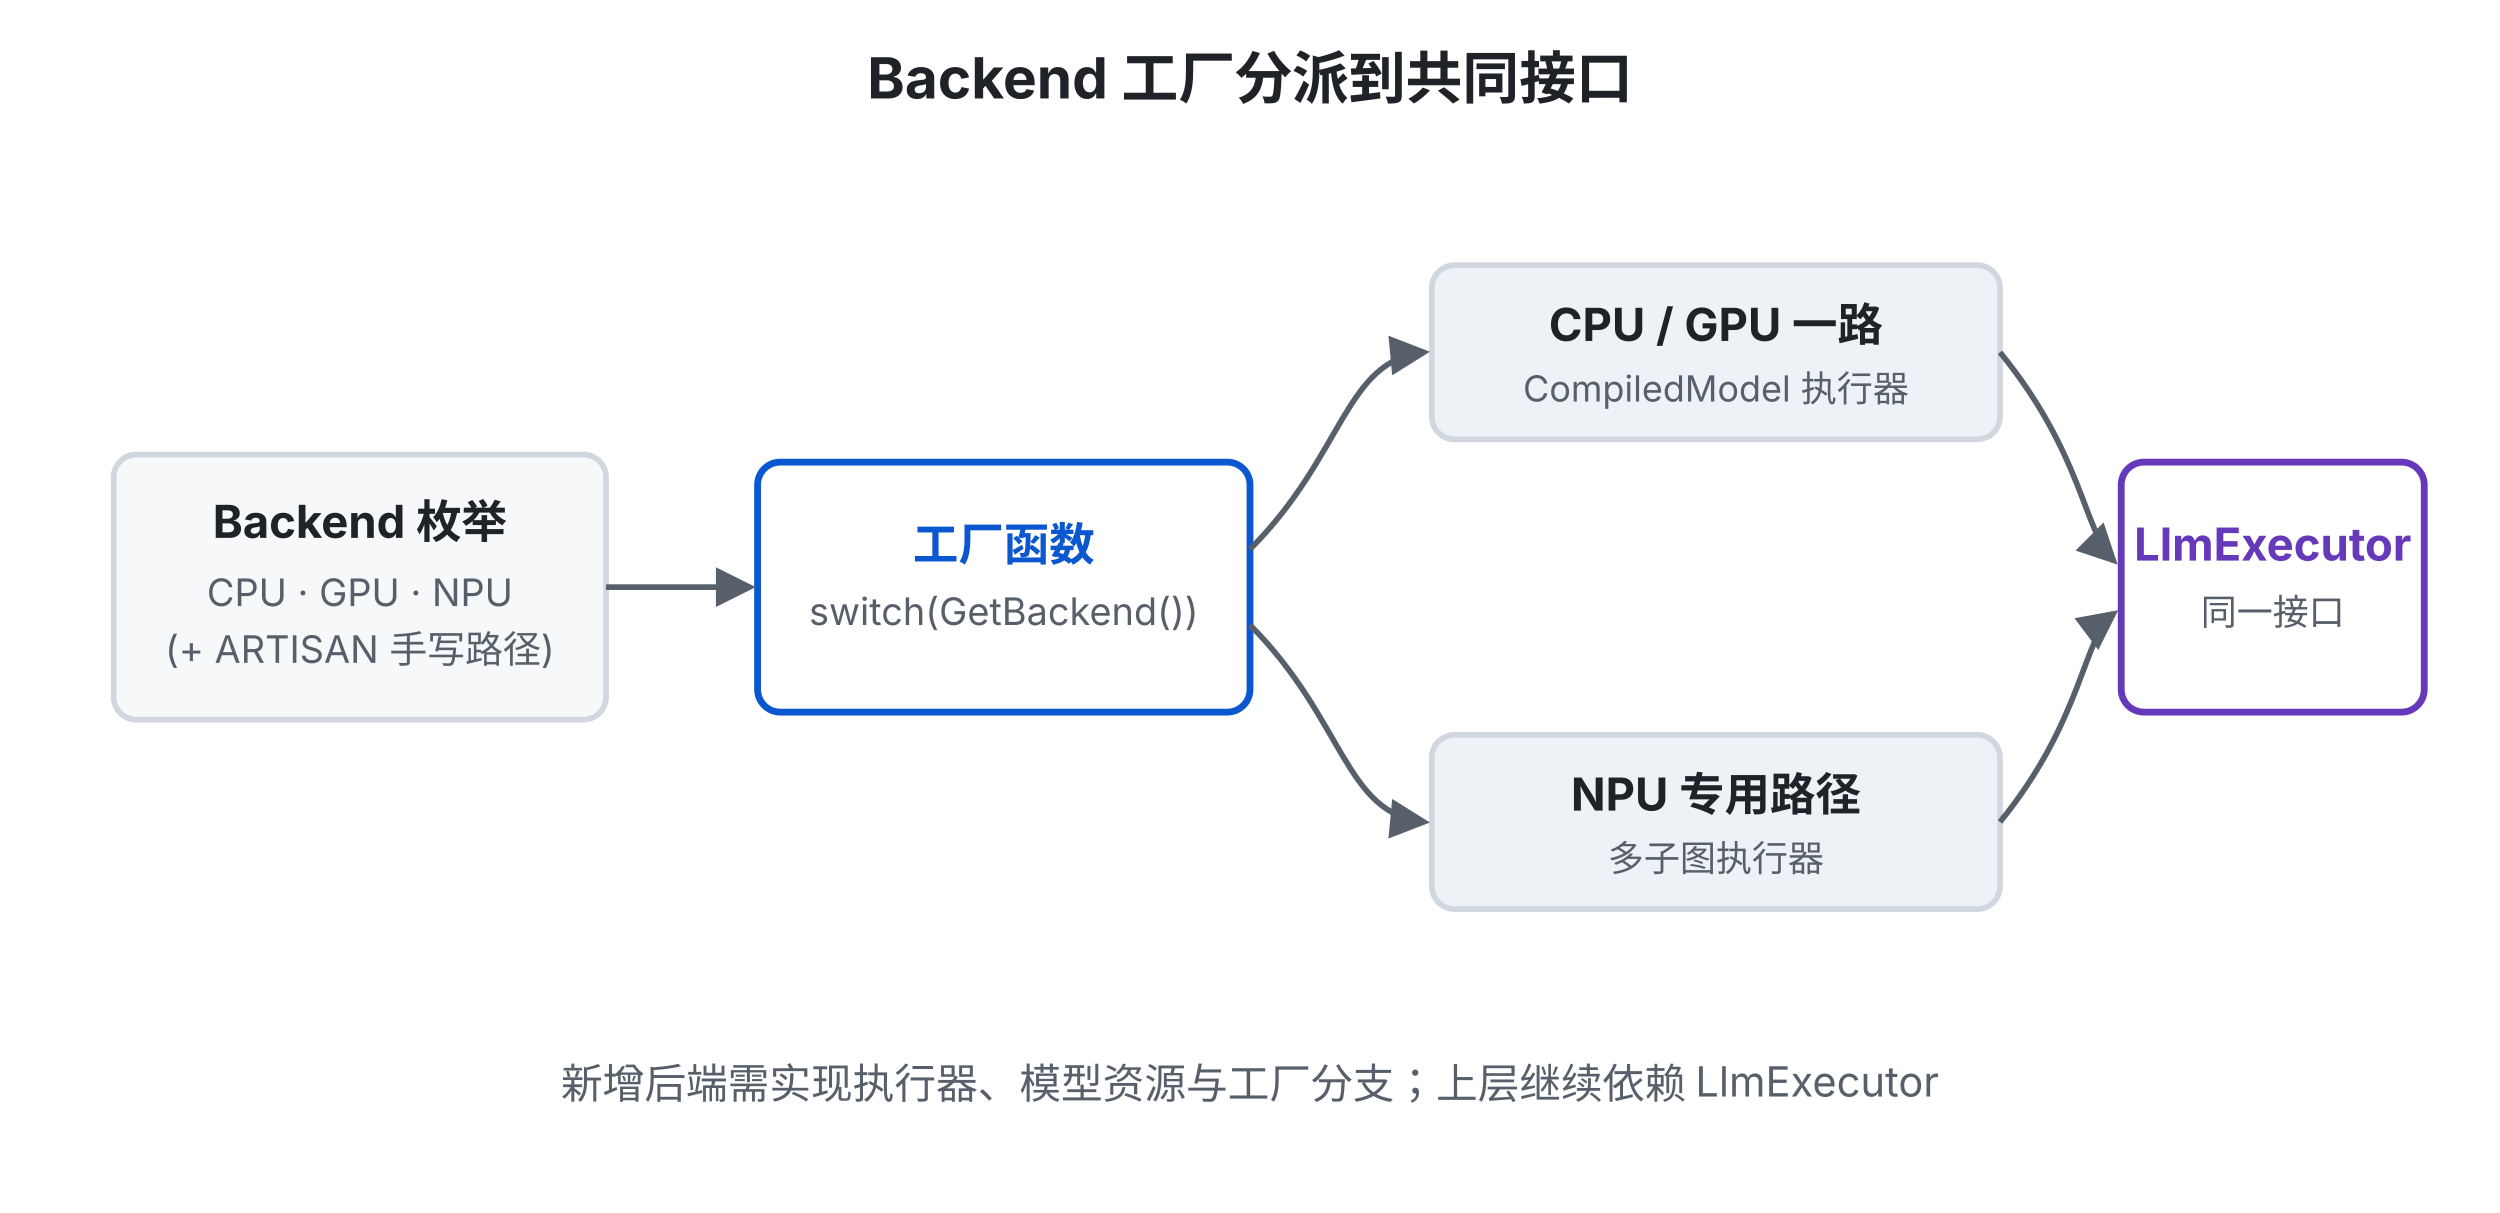
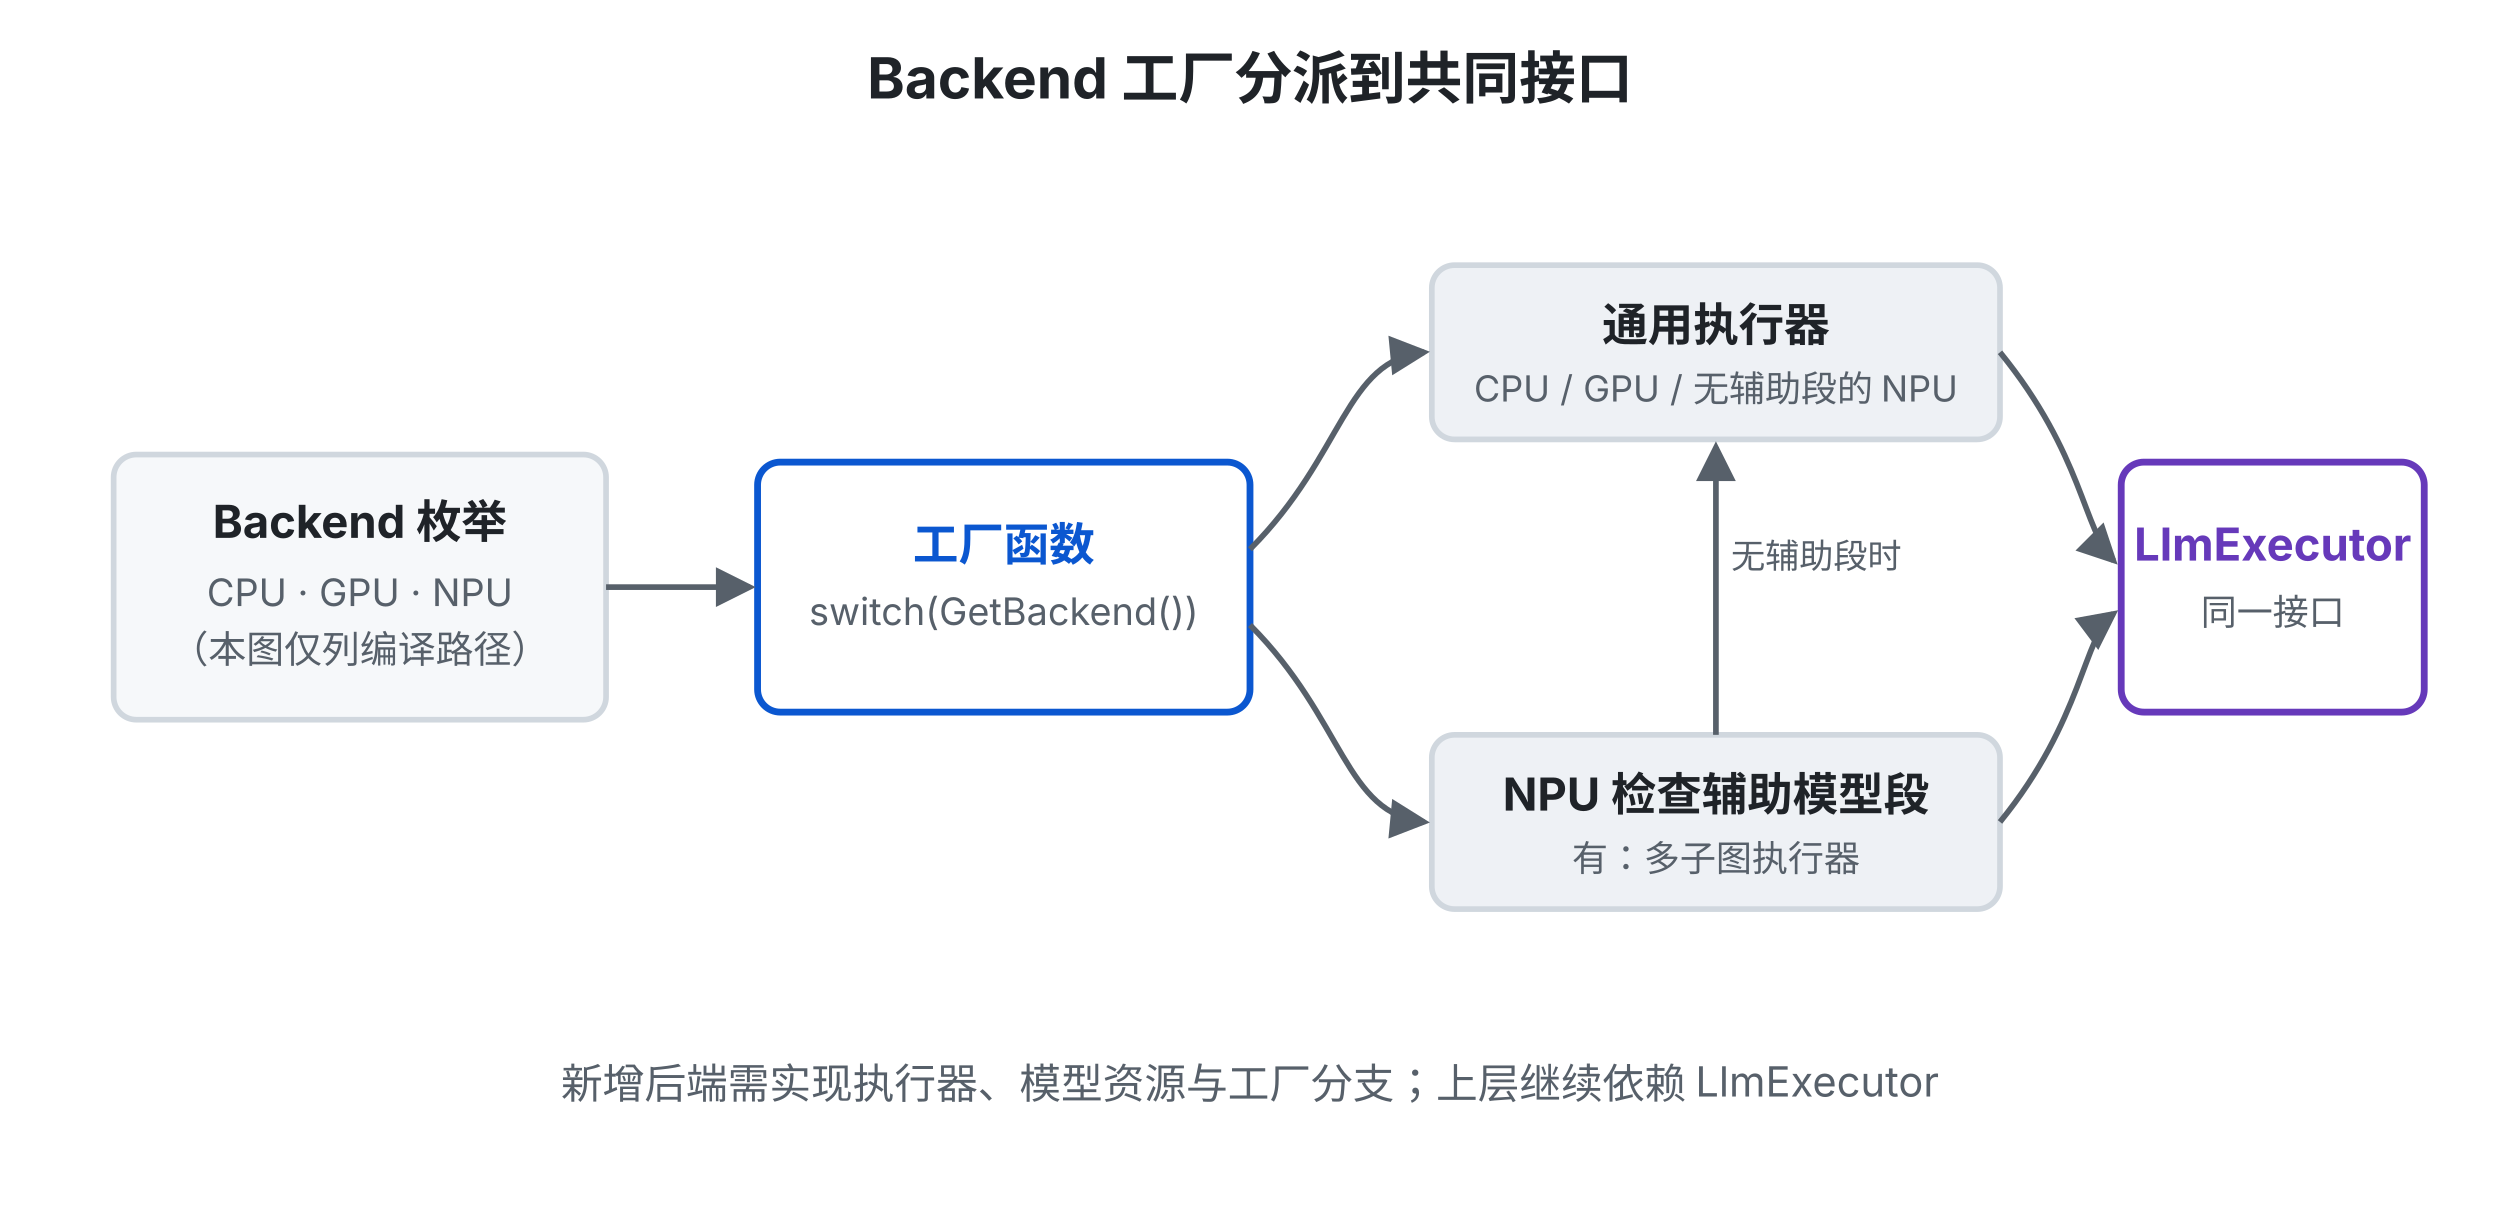
- <svg xmlns="http://www.w3.org/2000/svg" viewBox="0 0 660 320" width="660" height="320" role="img" aria-label="后端工厂分派">
+ <svg xmlns="http://www.w3.org/2000/svg" viewBox="0 0 660 320" width="660" height="320" role="img" aria-label="CPU GPU 通用执行器和按辅助模型段分派的 NPU 路径">
  <defs>
    <style>text{font-family:-apple-system,"PingFang SC","Microsoft YaHei",sans-serif}.box{fill:var(--fig-surface,#f6f8fa);stroke:var(--fig-border,#d0d7de);stroke-width:1.5}.fac{fill:var(--fig-bg,#fff);stroke:var(--fig-accent,#0b57d0);stroke-width:1.8}.hw{fill:var(--fig-surface-2,#eef1f5);stroke:var(--fig-border,#d0d7de);stroke-width:1.5}.abs{fill:var(--fig-bg,#fff);stroke:var(--fig-accent-2,#6639ba);stroke-width:1.8}.t{fill:var(--fig-text,#1f2328)}.ts{fill:var(--fig-text-soft,#57606a)}.accent{fill:var(--fig-accent,#0b57d0)}.a2{fill:var(--fig-accent-2,#6639ba)}.edge{stroke:var(--fig-text-soft,#57606a);stroke-width:1.5;fill:none}</style>
    <marker id="a8" orient="auto" markerWidth="8" markerHeight="8" refX="6" refY="3.5">
      <path d="M0,0 L7,3.5 L0,7 z" fill="var(--fig-text-soft,#57606a)" />
    </marker>
  </defs>
  <text class="t" x="330" y="26" text-anchor="middle" style="font-size:15px;font-weight:700">Backend 工厂分派到共同接口</text>
  <rect class="box" x="30" y="120" width="130" height="70" rx="6" />
  <text class="t" x="95" y="142" text-anchor="middle" style="font-size:12px;font-weight:700">Backend 枚举</text>
  <text class="ts" x="95" y="160" text-anchor="middle" style="font-size:10px">CPU · GPU · NPU</text>
-   <text class="ts" x="95" y="175" text-anchor="middle" style="font-size:10px">(+ ARTISAN 手写路径)</text>
+   <text class="ts" x="95" y="175" text-anchor="middle" style="font-size:10px">（本图仅列编译路径）</text>
  <rect class="fac" x="200" y="122" width="130" height="66" rx="6" />
  <text class="accent" x="265" y="148" text-anchor="middle" style="font-size:12px;font-weight:700">工厂函数</text>
  <text class="ts" x="265" y="165" text-anchor="middle" style="font-size:10px">switch(GetBackend())</text>
  <rect class="hw" x="378" y="70" width="150" height="46" rx="6" />
-   <text class="t" x="453" y="90" text-anchor="middle" style="font-size:12px;font-weight:700">CPU / GPU 一路</text>
-   <text class="ts" x="453" y="106" text-anchor="middle" style="font-size:9.5px">CompiledModel 执行器</text>
+   <text class="t" x="453" y="90" text-anchor="middle" style="font-size:12px;font-weight:700">通用执行器</text>
+   <text class="ts" x="453" y="106" text-anchor="middle" style="font-size:9.5px">CPU / GPU / 无辅助段的 NPU</text>
  <rect class="hw" x="378" y="194" width="150" height="46" rx="6" />
-   <text class="t" x="453" y="214" text-anchor="middle" style="font-size:12px;font-weight:700">NPU 专用路径</text>
-   <text class="ts" x="453" y="230" text-anchor="middle" style="font-size:9.5px">多子图执行器</text>
+   <text class="t" x="453" y="214" text-anchor="middle" style="font-size:12px;font-weight:700">NPU 检查辅助模型段</text>
+   <text class="ts" x="453" y="230" text-anchor="middle" style="font-size:9.5px">有：多子图执行器</text>
+   <path class="edge" marker-end="url(#a8)" d="M453,194 V118" />
+   <text class="ts" x="457" y="150" style="font-size:9px">无辅助段时</text>
  <rect class="abs" x="560" y="122" width="80" height="66" rx="6" />
  <text class="a2" x="600" y="148" text-anchor="middle" style="font-size:12px;font-weight:700">LlmExecutor</text>
  <text class="ts" x="600" y="165" text-anchor="middle" style="font-size:9.5px">同一接口</text>
  <path class="edge" marker-end="url(#a8)" d="M160,155 H198" />
  <path class="edge" marker-end="url(#a8)" d="M330,145 C 355,120 355,95 376,93" />
  <path class="edge" marker-end="url(#a8)" d="M330,165 C 355,190 355,215 376,217" />
  <path class="edge" marker-end="url(#a8)" d="M528,93  C 550,120 550,140 558,148" />
  <path class="edge" marker-end="url(#a8)" d="M528,217 C 550,190 550,168 558,162" />
  <text class="ts" x="330" y="290" text-anchor="middle" style="font-size:11px">新增后端需实现执行器、模型资源与工厂分支；上层继续依赖 LlmExecutor</text>
</svg>
